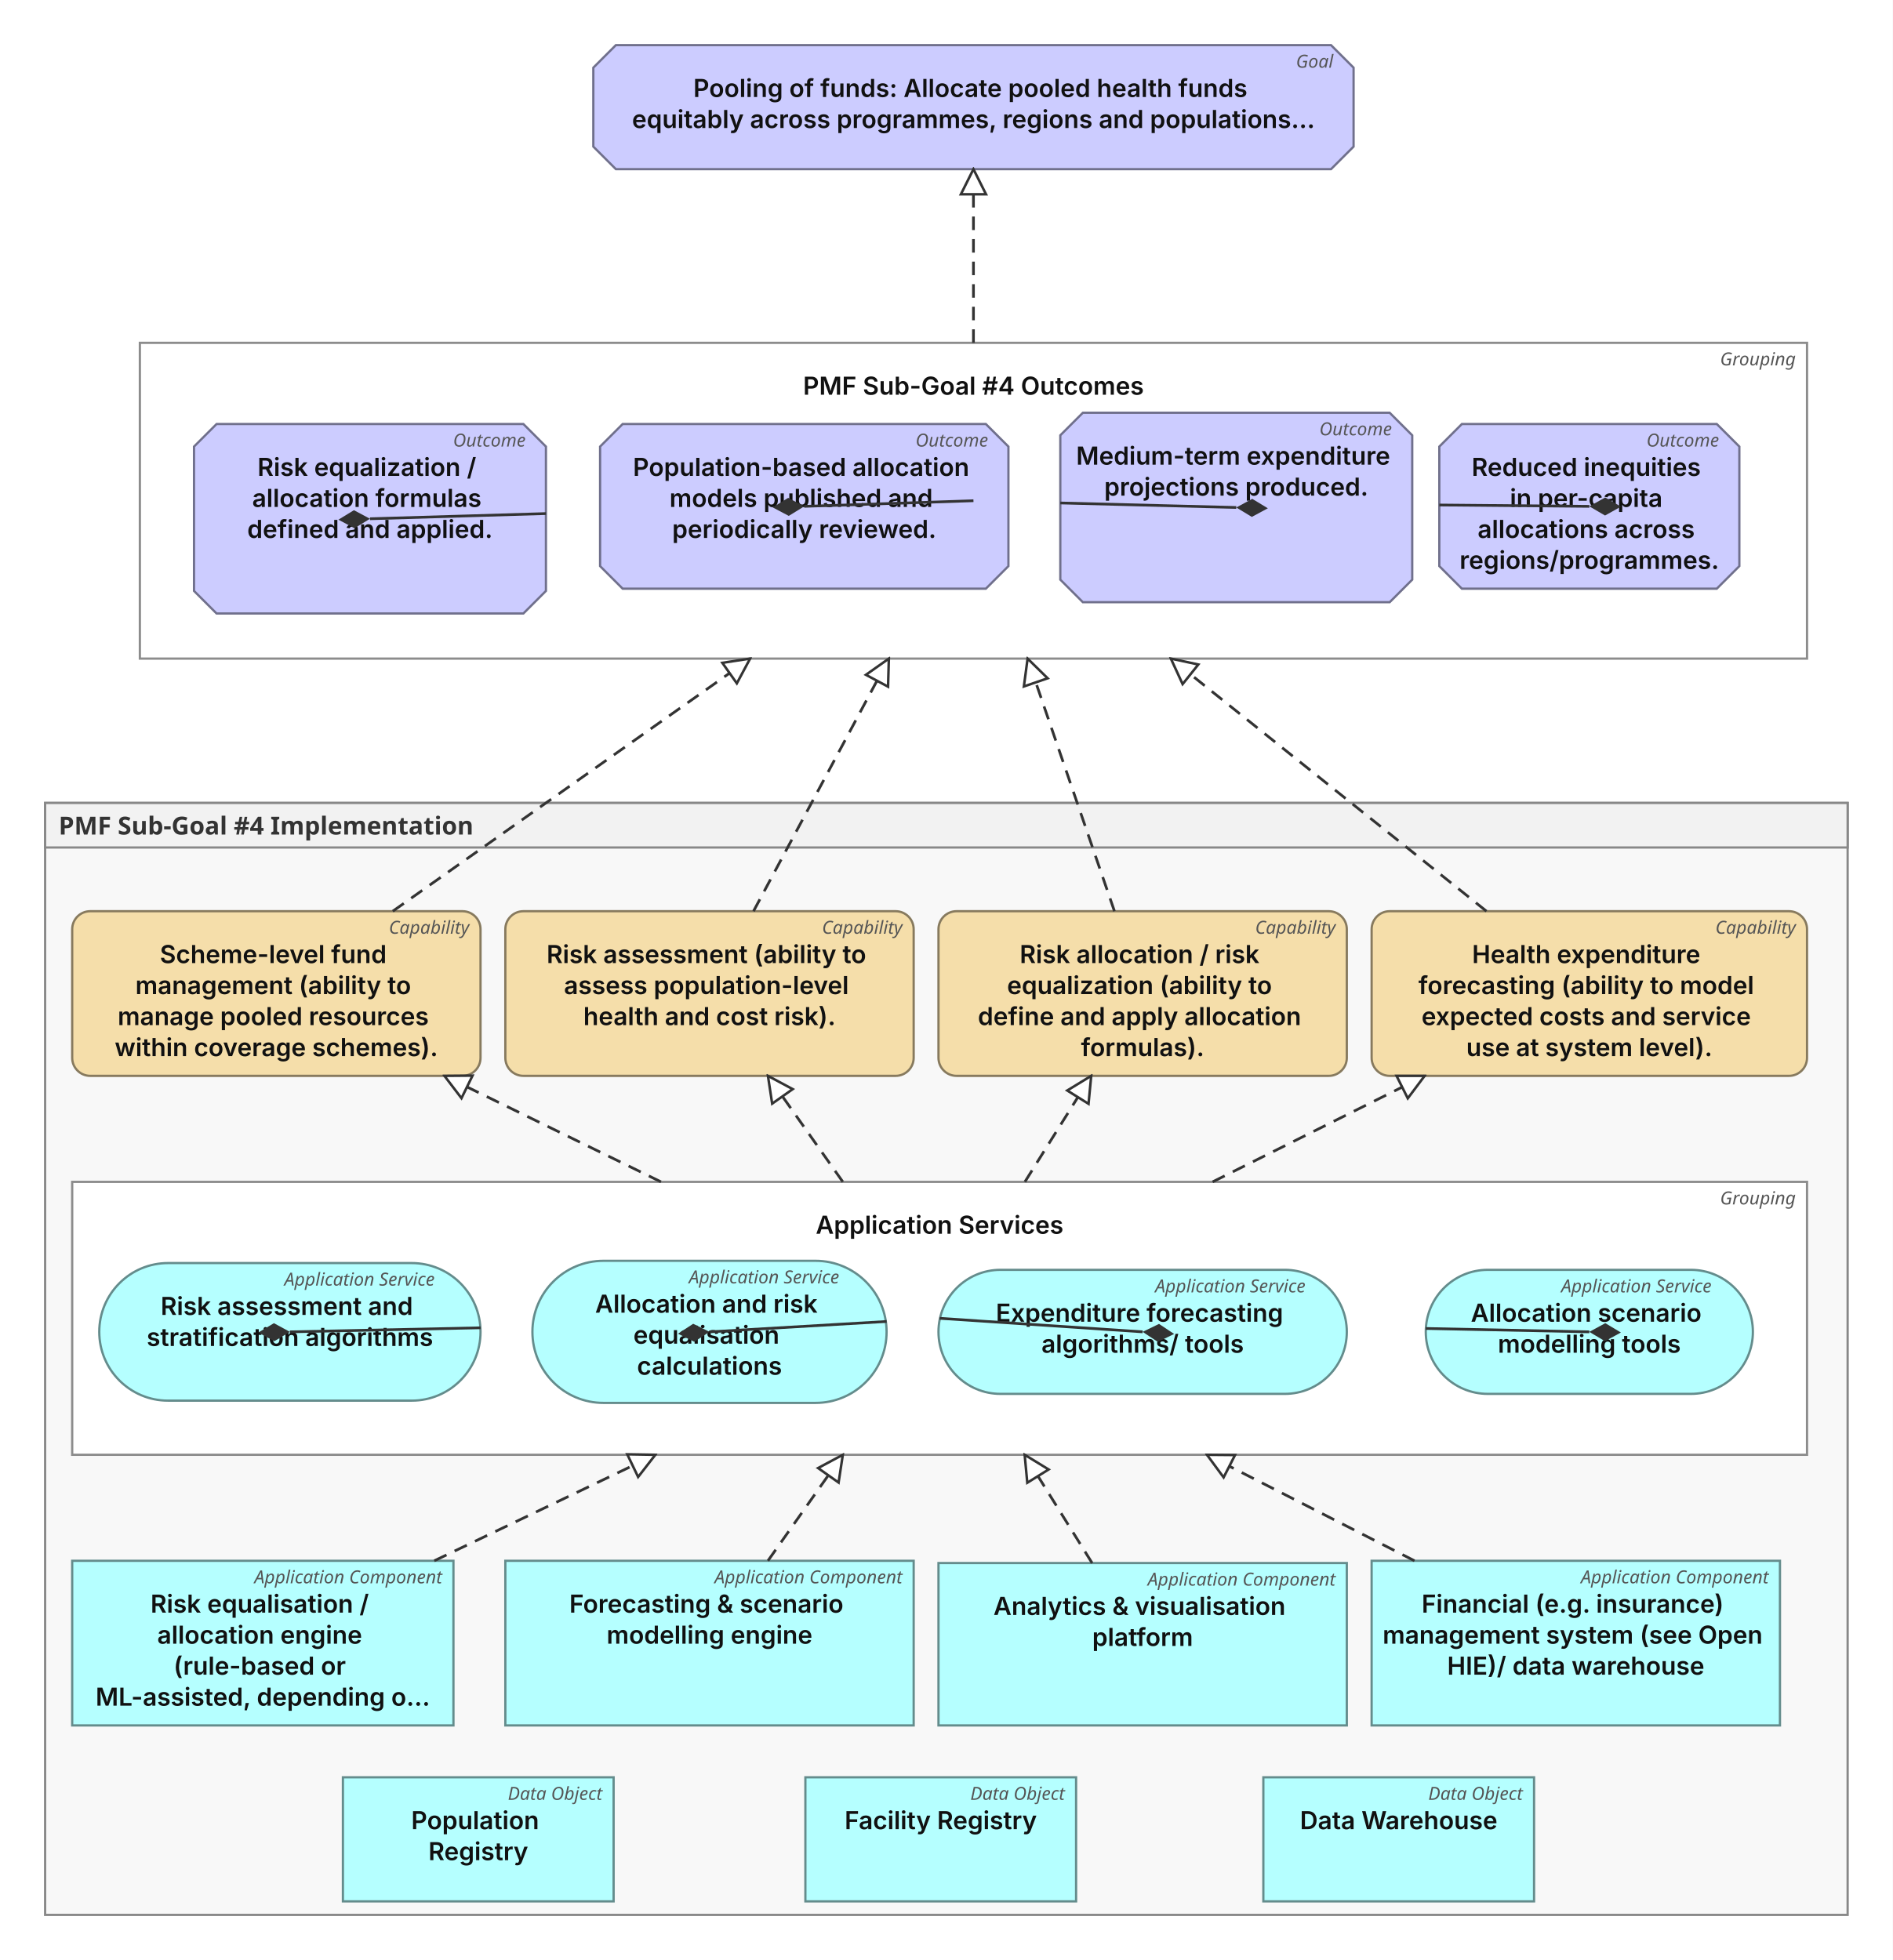
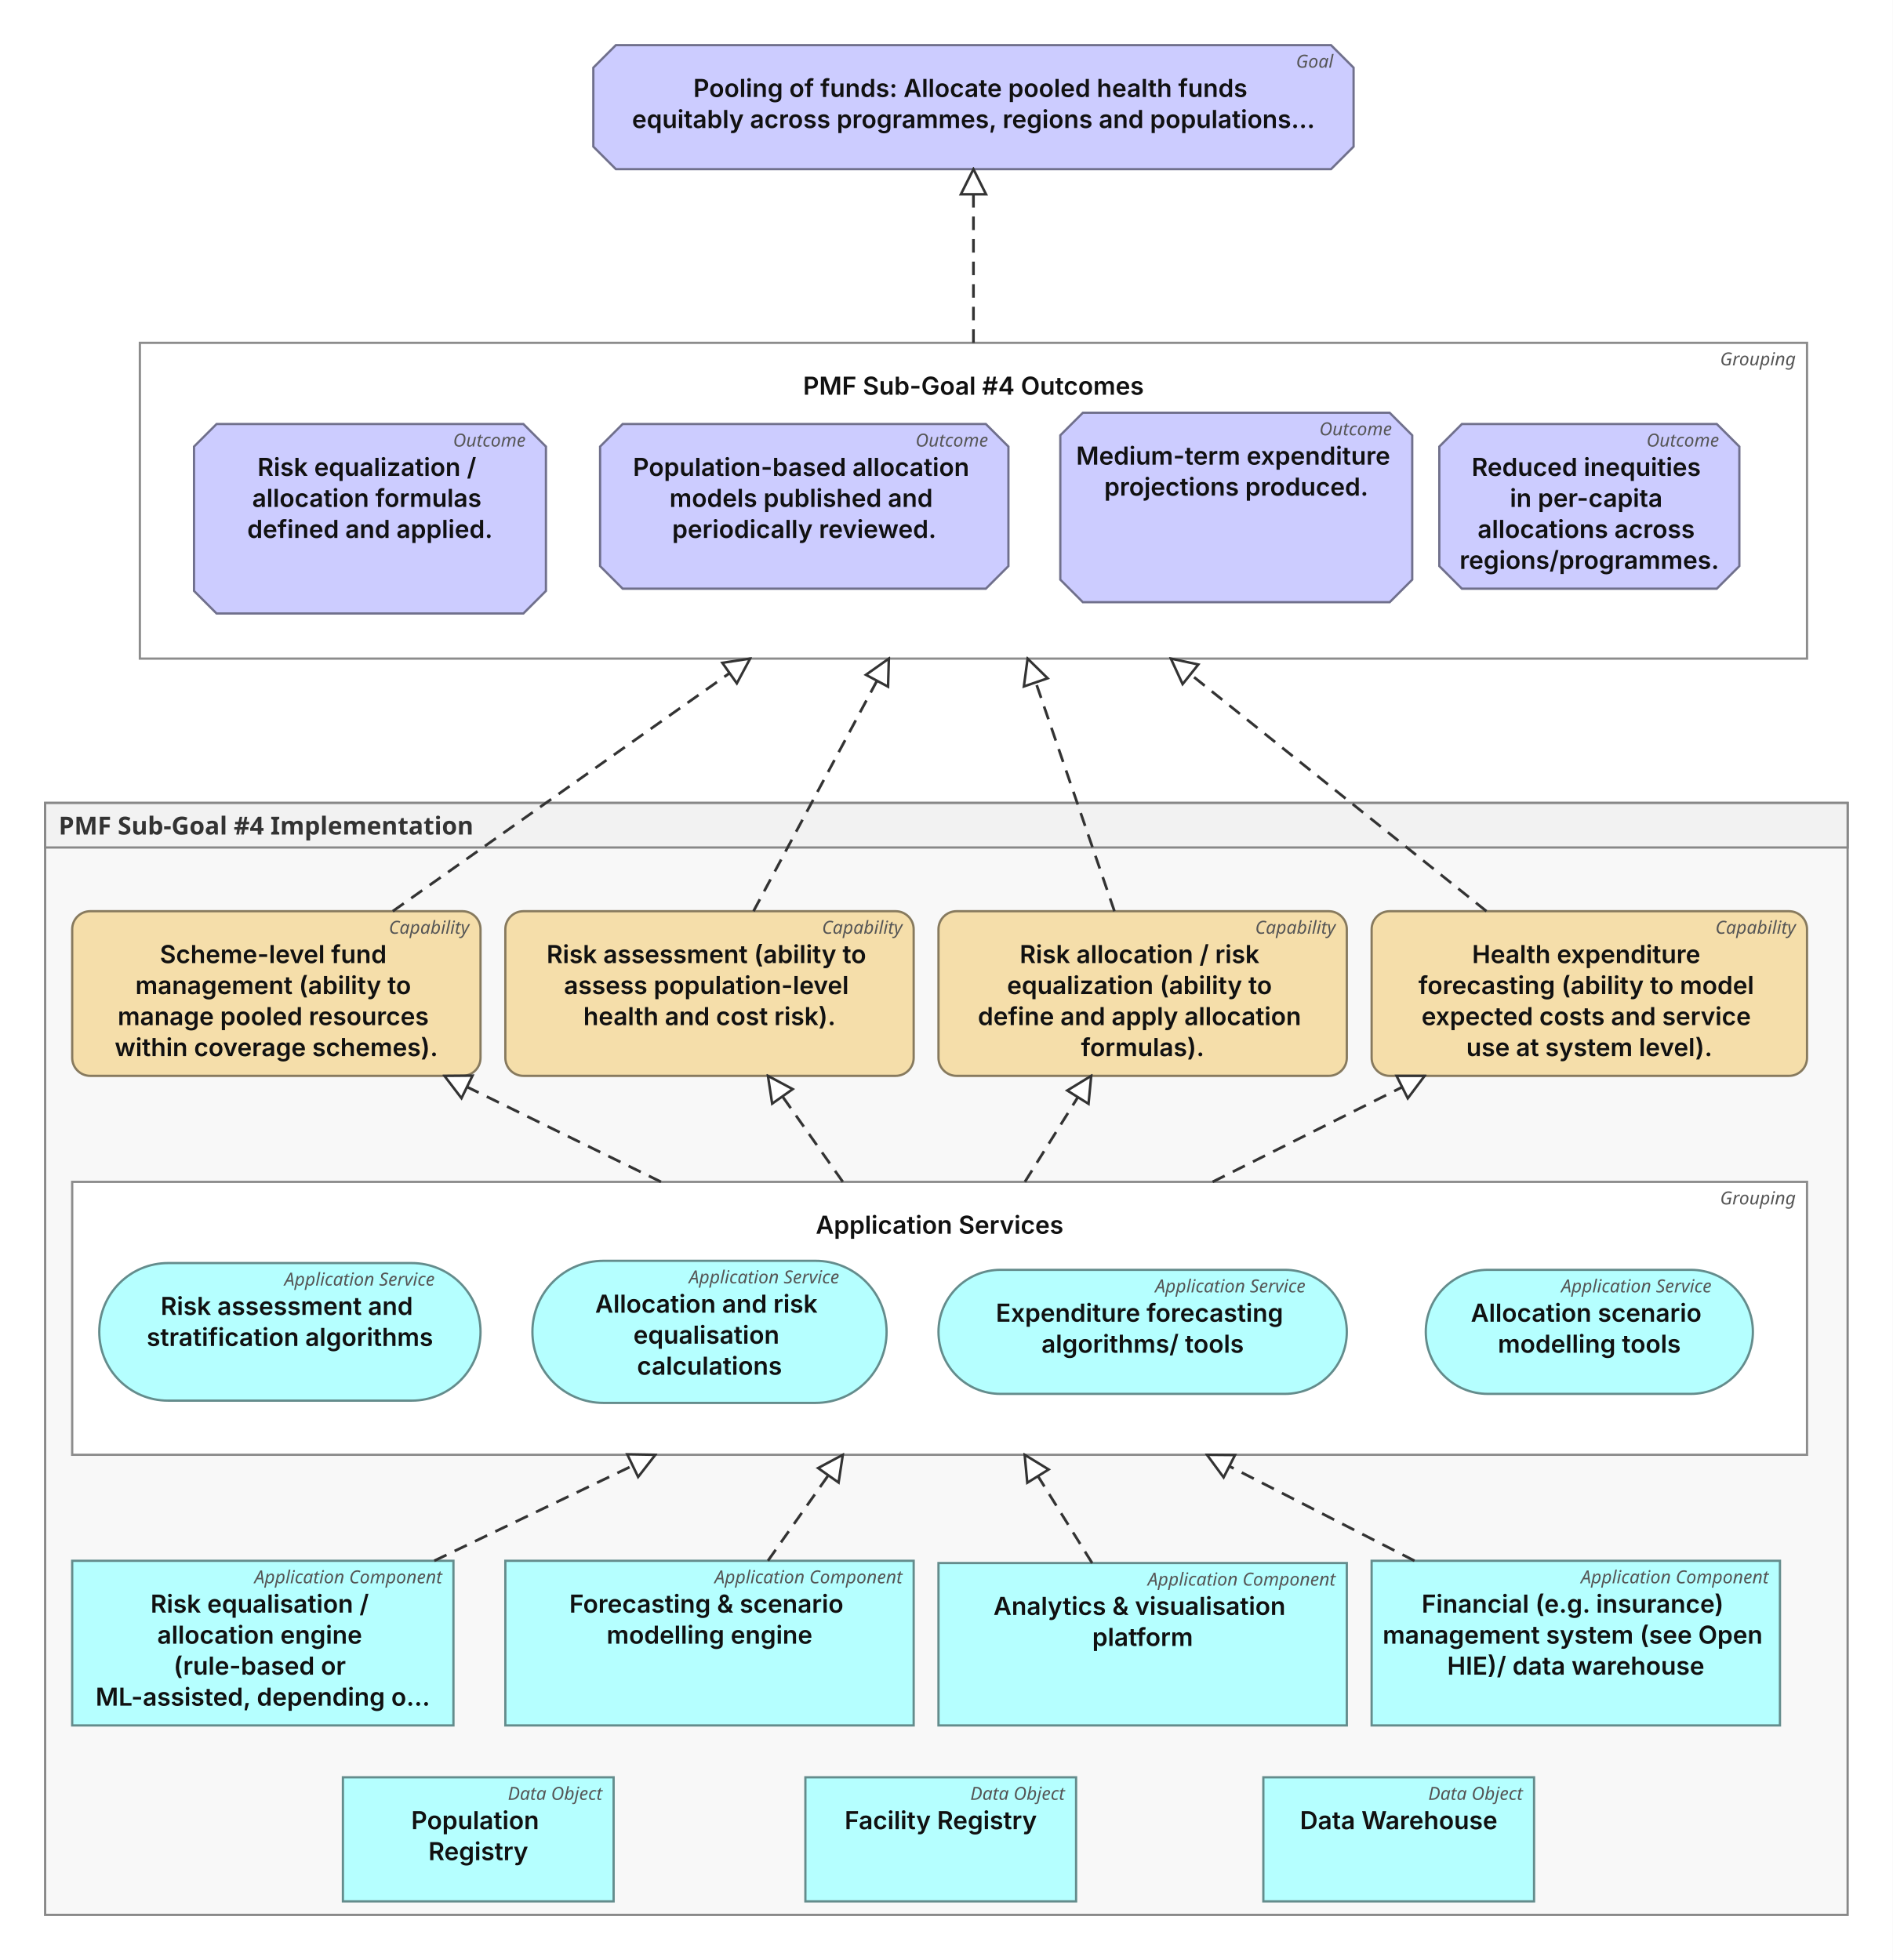
<svg xmlns="http://www.w3.org/2000/svg" viewBox="43 48 839 869" width="839" height="869" role="img" aria-labelledby="av-title">
  <style>
.av-name{font:600 11px system-ui,-apple-system,"Segoe UI",sans-serif;fill:#111}
.av-type{font:italic 8px system-ui,sans-serif;fill:#555}
.av-group{font:600 11px system-ui,sans-serif;fill:#333}
.av-note{font:10px system-ui,sans-serif;fill:#222}
.av-rel{font:9px system-ui,sans-serif;fill:#333;paint-order:stroke;stroke:#fff;stroke-width:3px}
a:hover rect,a:hover polygon,a:focus rect,a:focus polygon{stroke:#06c;stroke-width:2.5}
</style>
  <defs>
    <marker id="arrow-open" viewBox="0 0 12 12" refX="11" refY="6" markerWidth="11" markerHeight="11" orient="auto-start-reverse" markerUnits="userSpaceOnUse">
      <path d="M1 1 L11 6 L1 11" fill="none" stroke="#333" stroke-width="1.3" />
    </marker>
    <marker id="arrow-filled" viewBox="0 0 12 12" refX="11" refY="6" markerWidth="11" markerHeight="11" orient="auto-start-reverse" markerUnits="userSpaceOnUse">
      <path d="M1 1 L11 6 L1 11 Z" fill="#333" />
    </marker>
    <marker id="arrow-small" viewBox="0 0 10 10" refX="9" refY="5" markerWidth="8" markerHeight="8" orient="auto-start-reverse" markerUnits="userSpaceOnUse">
      <path d="M1 1 L9 5 L1 9" fill="none" stroke="#333" stroke-width="1.2" />
    </marker>
    <marker id="triangle-hollow" viewBox="0 0 14 14" refX="13" refY="7" markerWidth="13" markerHeight="13" orient="auto-start-reverse" markerUnits="userSpaceOnUse">
      <path d="M1 1 L13 7 L1 13 Z" fill="#fff" stroke="#333" stroke-width="1.2" />
    </marker>
    <marker id="diamond-filled" viewBox="0 0 16 10" refX="1" refY="5" markerWidth="16" markerHeight="10" orient="auto-start-reverse" markerUnits="userSpaceOnUse">
      <path d="M1 5 L8 1 L15 5 L8 9 Z" fill="#333" />
    </marker>
    <marker id="diamond-hollow" viewBox="0 0 16 10" refX="1" refY="5" markerWidth="16" markerHeight="10" orient="auto-start-reverse" markerUnits="userSpaceOnUse">
      <path d="M1 5 L8 1 L15 5 L8 9 Z" fill="#fff" stroke="#333" stroke-width="1.2" />
    </marker>
    <marker id="dot" viewBox="0 0 8 8" refX="4" refY="4" markerWidth="7" markerHeight="7" orient="auto" markerUnits="userSpaceOnUse">
      <circle cx="4" cy="4" r="3.2" fill="#333" />
    </marker>
    <pattern id="missing" width="8" height="8" patternUnits="userSpaceOnUse" patternTransform="rotate(45)">
      <rect width="8" height="8" fill="#fff" />
      <line x1="0" y1="0" x2="0" y2="8" stroke="#d33" stroke-width="2" />
    </pattern>
  </defs>
  <rect x="43" y="48" width="839" height="869" fill="#fff" />
  <a href="../../../en/dpi-h-ra/archimate/0.2.0-draft.2/elements/id-1454642641de49a8bbe34a20c6aee515/" target="_top">
    <polygon points="316,68 633,68 643,78 643,113 633,123 316,123 306,113 306,78" fill="#ccccff" stroke="#70708c" stroke-width="1" />
    <text class="av-type" x="634" y="78" text-anchor="end">Goal</text>
    <text class="av-name" x="474.5" y="91" text-anchor="middle">
      <tspan x="474.5" dy="0">Pooling of funds: Allocate pooled health funds</tspan>
      <tspan x="474.5" dy="13.75">equitably across programmes, regions and populations…</tspan>
    </text>
  </a>
  <a href="../../../en/dpi-h-ra/archimate/0.2.0-draft.2/elements/id-e49f398387c64a03b5849d289ca059c0/" target="_top">
    <rect x="105" y="200" width="739" height="140" fill="#ffffff" stroke="#8c8c8c" stroke-width="1" />
    <text class="av-type" x="839" y="210" text-anchor="end">Grouping</text>
    <text class="av-name" x="474.5" y="223" text-anchor="middle">
      <tspan x="474.5" dy="0">PMF Sub-Goal #4 Outcomes</tspan>
    </text>
  </a>
  <a href="../../../en/dpi-h-ra/archimate/0.2.0-draft.2/elements/id-7e5fa72927be45aa8eb97afb3b096ff2/" target="_top">
    <polygon points="319,236 480,236 490,246 490,299 480,309 319,309 309,299 309,246" fill="#ccccff" stroke="#70708c" stroke-width="1" />
    <text class="av-type" x="481" y="246" text-anchor="end">Outcome</text>
    <text class="av-name" x="399.5" y="259" text-anchor="middle">
      <tspan x="399.5" dy="0">Population-based allocation</tspan>
      <tspan x="399.5" dy="13.75">models published and</tspan>
      <tspan x="399.5" dy="13.75">periodically reviewed.</tspan>
    </text>
  </a>
  <a href="../../../en/dpi-h-ra/archimate/0.2.0-draft.2/elements/id-5a2fb03528534023a1b646cc16de609f/" target="_top">
    <polygon points="691,236 804,236 814,246 814,299 804,309 691,309 681,299 681,246" fill="#ccccff" stroke="#70708c" stroke-width="1" />
    <text class="av-type" x="805" y="246" text-anchor="end">Outcome</text>
    <text class="av-name" x="747.5" y="259" text-anchor="middle">
      <tspan x="747.5" dy="0">Reduced inequities</tspan>
      <tspan x="747.5" dy="13.75">in per-capita</tspan>
      <tspan x="747.5" dy="13.75">allocations across</tspan>
      <tspan x="747.5" dy="13.75">regions/programmes.</tspan>
    </text>
  </a>
  <a href="../../../en/dpi-h-ra/archimate/0.2.0-draft.2/elements/id-0e72f62ba23e4850881657e1d940212b/" target="_top">
    <polygon points="523,231 659,231 669,241 669,305 659,315 523,315 513,305 513,241" fill="#ccccff" stroke="#70708c" stroke-width="1" />
    <text class="av-type" x="660" y="241" text-anchor="end">Outcome</text>
    <text class="av-name" x="591" y="254" text-anchor="middle">
      <tspan x="591" dy="0">Medium-term expenditure</tspan>
      <tspan x="591" dy="13.75">projections produced.</tspan>
    </text>
  </a>
  <a href="../../../en/dpi-h-ra/archimate/0.2.0-draft.2/elements/id-17f0263db79549a89f7d7a27a35c2150/" target="_top">
    <polygon points="139,236 275,236 285,246 285,310 275,320 139,320 129,310 129,246" fill="#ccccff" stroke="#70708c" stroke-width="1" />
    <text class="av-type" x="276" y="246" text-anchor="end">Outcome</text>
    <text class="av-name" x="207" y="259" text-anchor="middle">
      <tspan x="207" dy="0">Risk equalization /</tspan>
      <tspan x="207" dy="13.75">allocation formulas</tspan>
      <tspan x="207" dy="13.75">defined and applied.</tspan>
    </text>
  </a>
  <g class="av-g">
    <rect x="63" y="404" width="799" height="493" fill="#f2f2f2" fill-opacity=".55" stroke="#888" />
    <rect x="63" y="404" width="799" height="19.75" fill="#f2f2f2" stroke="#888" />
    <text class="av-group" x="69" y="418">PMF Sub-Goal #4 Implementation</text>
  </g>
  <a href="../../../en/dpi-h-ra/archimate/0.2.0-draft.2/elements/id-85244140da8f4d27b66e2b3a785444b5/" target="_top">
    <rect x="75" y="452" width="181" height="73" rx="8" fill="#f5deaa" stroke="#877a5e" stroke-width="1" />
    <text class="av-type" x="251" y="462" text-anchor="end">Capability</text>
    <text class="av-name" x="165.5" y="475" text-anchor="middle">
      <tspan x="165.5" dy="0">Scheme-level fund</tspan>
      <tspan x="165.5" dy="13.75">management (ability to</tspan>
      <tspan x="165.5" dy="13.75">manage pooled resources</tspan>
      <tspan x="165.5" dy="13.75">within coverage schemes).</tspan>
    </text>
  </a>
  <a href="../../../en/dpi-h-ra/archimate/0.2.0-draft.2/elements/id-529522cd954d48b98d70efe073c32ec0/" target="_top">
    <rect x="267" y="452" width="181" height="73" rx="8" fill="#f5deaa" stroke="#877a5e" stroke-width="1" />
    <text class="av-type" x="443" y="462" text-anchor="end">Capability</text>
    <text class="av-name" x="357.5" y="475" text-anchor="middle">
      <tspan x="357.5" dy="0">Risk assessment (ability to</tspan>
      <tspan x="357.5" dy="13.75">assess population-level</tspan>
      <tspan x="357.5" dy="13.75">health and cost risk).</tspan>
    </text>
  </a>
  <a href="../../../en/dpi-h-ra/archimate/0.2.0-draft.2/elements/id-553a7afe81e6436ebc1c87e1ad048521/" target="_top">
    <rect x="459" y="452" width="181" height="73" rx="8" fill="#f5deaa" stroke="#877a5e" stroke-width="1" />
    <text class="av-type" x="635" y="462" text-anchor="end">Capability</text>
    <text class="av-name" x="549.5" y="475" text-anchor="middle">
      <tspan x="549.5" dy="0">Risk allocation / risk</tspan>
      <tspan x="549.5" dy="13.75">equalization (ability to</tspan>
      <tspan x="549.5" dy="13.75">define and apply allocation</tspan>
      <tspan x="549.5" dy="13.75">formulas).</tspan>
    </text>
  </a>
  <a href="../../../en/dpi-h-ra/archimate/0.2.0-draft.2/elements/id-37dfffabb3394ce9b288f8bddd033638/" target="_top">
    <rect x="651" y="452" width="193" height="73" rx="8" fill="#f5deaa" stroke="#877a5e" stroke-width="1" />
    <text class="av-type" x="839" y="462" text-anchor="end">Capability</text>
    <text class="av-name" x="747.5" y="475" text-anchor="middle">
      <tspan x="747.5" dy="0">Health expenditure</tspan>
      <tspan x="747.5" dy="13.75">forecasting (ability to model</tspan>
      <tspan x="747.5" dy="13.75">expected costs and service</tspan>
      <tspan x="747.5" dy="13.75">use at system level).</tspan>
    </text>
  </a>
  <a href="../../../en/dpi-h-ra/archimate/0.2.0-draft.2/elements/id-03bc3667319a448b99daf49e247f8a14/" target="_top">
    <rect x="75" y="572" width="769" height="121" fill="#ffffff" stroke="#8c8c8c" stroke-width="1" />
    <text class="av-type" x="839" y="582" text-anchor="end">Grouping</text>
    <text class="av-name" x="459.5" y="595" text-anchor="middle">
      <tspan x="459.5" dy="0">Application Services</tspan>
    </text>
  </a>
  <a href="../../../en/dpi-h-ra/archimate/0.2.0-draft.2/elements/id-43d71c6c14884a3994735ab1693854a8/" target="_top">
    <rect x="87" y="608" width="169" height="61" rx="30.5" fill="#b5ffff" stroke="#648c8c" stroke-width="1" />
    <text class="av-type" x="235.667" y="618" text-anchor="end">Application Service</text>
    <text class="av-name" x="171.5" y="631" text-anchor="middle">
      <tspan x="171.5" dy="0">Risk assessment and</tspan>
      <tspan x="171.5" dy="13.75">stratification algorithms</tspan>
    </text>
  </a>
  <a href="../../../en/dpi-h-ra/archimate/0.2.0-draft.2/elements/id-11d3e321c9ec4f89842cb08920637a77/" target="_top">
    <rect x="459" y="611" width="181" height="55" rx="27.5" fill="#b5ffff" stroke="#648c8c" stroke-width="1" />
    <text class="av-type" x="621.667" y="621" text-anchor="end">Application Service</text>
    <text class="av-name" x="549.5" y="634" text-anchor="middle">
      <tspan x="549.5" dy="0">Expenditure forecasting</tspan>
      <tspan x="549.5" dy="13.75">algorithms/ tools</tspan>
    </text>
  </a>
  <a href="../../../en/dpi-h-ra/archimate/0.2.0-draft.2/elements/id-a317b965f6ae4c6981a8776ca271b210/" target="_top">
    <rect x="279" y="607" width="157" height="63" rx="31.5" fill="#b5ffff" stroke="#648c8c" stroke-width="1" />
    <text class="av-type" x="415" y="617" text-anchor="end">Application Service</text>
    <text class="av-name" x="357.5" y="630" text-anchor="middle">
      <tspan x="357.5" dy="0">Allocation and risk</tspan>
      <tspan x="357.5" dy="13.75">equalisation</tspan>
      <tspan x="357.5" dy="13.75">calculations</tspan>
    </text>
  </a>
  <a href="../../../en/dpi-h-ra/archimate/0.2.0-draft.2/elements/id-da759fd91252446aa177ef1637de4ae5/" target="_top">
    <rect x="675" y="611" width="145" height="55" rx="27.5" fill="#b5ffff" stroke="#648c8c" stroke-width="1" />
    <text class="av-type" x="801.667" y="621" text-anchor="end">Application Service</text>
    <text class="av-name" x="747.5" y="634" text-anchor="middle">
      <tspan x="747.5" dy="0">Allocation scenario</tspan>
      <tspan x="747.5" dy="13.75">modelling tools</tspan>
    </text>
  </a>
  <a href="../../../en/dpi-h-ra/archimate/0.2.0-draft.2/elements/id-0273239a4fe34987938db365d07317e6/" target="_top">
    <rect x="75" y="740" width="169" height="73" fill="#b5ffff" stroke="#648c8c" stroke-width="1" />
    <text class="av-type" x="239" y="750" text-anchor="end">Application Component</text>
    <text class="av-name" x="159.5" y="763" text-anchor="middle">
      <tspan x="159.5" dy="0">Risk equalisation /</tspan>
      <tspan x="159.5" dy="13.75">allocation engine</tspan>
      <tspan x="159.5" dy="13.75">(rule-based or</tspan>
      <tspan x="159.5" dy="13.75">ML-assisted, depending o…</tspan>
    </text>
  </a>
  <a href="../../../en/dpi-h-ra/archimate/0.2.0-draft.2/elements/id-d61640fd92b848d5bcde06a08b30e84e/" target="_top">
    <rect x="267" y="740" width="181" height="73" fill="#b5ffff" stroke="#648c8c" stroke-width="1" />
    <text class="av-type" x="443" y="750" text-anchor="end">Application Component</text>
    <text class="av-name" x="357.5" y="763" text-anchor="middle">
      <tspan x="357.5" dy="0">Forecasting &amp; scenario</tspan>
      <tspan x="357.5" dy="13.75">modelling engine</tspan>
    </text>
  </a>
  <a href="../../../en/dpi-h-ra/archimate/0.2.0-draft.2/elements/id-4b1ab1e2f2714767aab7d2154d9fd539/" target="_top">
    <rect x="651" y="740" width="181" height="73" fill="#b5ffff" stroke="#648c8c" stroke-width="1" />
    <text class="av-type" x="827" y="750" text-anchor="end">Application Component</text>
    <text class="av-name" x="741.5" y="763" text-anchor="middle">
      <tspan x="741.5" dy="0">Financial (e.g. insurance)</tspan>
      <tspan x="741.5" dy="13.75">management system (see Open</tspan>
      <tspan x="741.5" dy="13.75">HIE)/ data warehouse</tspan>
    </text>
  </a>
  <a href="../../../en/dpi-h-ra/archimate/0.2.0-draft.2/elements/id-f52f11958250457caa547e6e7b5ccf50/" target="_top">
    <rect x="195" y="836" width="120" height="55" fill="#b5ffff" stroke="#648c8c" stroke-width="1" />
    <text class="av-type" x="310" y="846" text-anchor="end">Data Object</text>
    <text class="av-name" x="255" y="859" text-anchor="middle">
      <tspan x="255" dy="0">Population</tspan>
      <tspan x="255" dy="13.75">Registry</tspan>
    </text>
  </a>
  <a href="../../../en/dpi-h-ra/archimate/0.2.0-draft.2/elements/id-e68e31fb230947d09caab272cc2195fd/" target="_top">
    <rect x="603" y="836" width="120" height="55" fill="#b5ffff" stroke="#648c8c" stroke-width="1" />
    <text class="av-type" x="718" y="846" text-anchor="end">Data Object</text>
    <text class="av-name" x="663" y="859" text-anchor="middle">
      <tspan x="663" dy="0">Data Warehouse</tspan>
    </text>
  </a>
  <a href="../../../en/dpi-h-ra/archimate/0.2.0-draft.2/elements/id-43a55f3c82ea46778041732c91bec22c/" target="_top">
    <rect x="459" y="741" width="181" height="72" fill="#b5ffff" stroke="#648c8c" stroke-width="1" />
    <text class="av-type" x="635" y="751" text-anchor="end">Application Component</text>
    <text class="av-name" x="549.5" y="764" text-anchor="middle">
      <tspan x="549.5" dy="0">Analytics &amp; visualisation</tspan>
      <tspan x="549.5" dy="13.75">platform</tspan>
    </text>
  </a>
  <a href="../../../en/dpi-h-ra/archimate/0.2.0-draft.2/elements/id-60d2c9e1f10b488f9a579513e530b934/" target="_top">
    <rect x="400" y="836" width="120" height="55" fill="#b5ffff" stroke="#648c8c" stroke-width="1" />
    <text class="av-type" x="515" y="846" text-anchor="end">Data Object</text>
    <text class="av-name" x="460" y="859" text-anchor="middle">
      <tspan x="460" dy="0">Facility Registry</tspan>
    </text>
  </a>
-   <a href="../../../en/dpi-h-ra/archimate/0.2.0-draft.2/relationships/id-d5777bf88910465eb1aab16ca0c0fc07/" target="_top">
-     <path d="M399.5 272.5 L474.5 270" fill="none" stroke="#333" stroke-width="1.2" marker-start="url(#diamond-filled)" />
-     <path d="M399.5 272.5 L474.5 270" fill="none" stroke="transparent" stroke-width="8" />
-   </a>
-   <a href="../../../en/dpi-h-ra/archimate/0.2.0-draft.2/relationships/id-8f82177c0c5e4ec59a766be990474424/" target="_top">
-     <path d="M747.5 272.5 L681 271.9" fill="none" stroke="#333" stroke-width="1.2" marker-start="url(#diamond-filled)" />
-     <path d="M747.5 272.5 L681 271.9" fill="none" stroke="transparent" stroke-width="8" />
-   </a>
  <a href="../../../en/dpi-h-ra/archimate/0.2.0-draft.2/relationships/id-36363d34cebb490ab9098c0d6679b6c5/" target="_top">
    <path d="M474.5 200 L474.5 123" fill="none" stroke="#333" stroke-width="1.2" stroke-dasharray="6 4" marker-end="url(#triangle-hollow)" />
    <path d="M474.5 200 L474.5 123" fill="none" stroke="transparent" stroke-width="8" />
  </a>
-   <a href="../../../en/dpi-h-ra/archimate/0.2.0-draft.2/relationships/id-7dfddd0c09ea4eb3b44dd12fed371ee4/" target="_top">
-     <path d="M591 273 L513 271" fill="none" stroke="#333" stroke-width="1.2" marker-start="url(#diamond-filled)" />
-     <path d="M591 273 L513 271" fill="none" stroke="transparent" stroke-width="8" />
-   </a>
-   <a href="../../../en/dpi-h-ra/archimate/0.2.0-draft.2/relationships/id-4e373baab49640c8bb38c6e281b74fa7/" target="_top">
-     <path d="M207 278 L285 275.7" fill="none" stroke="#333" stroke-width="1.2" marker-start="url(#diamond-filled)" />
-     <path d="M207 278 L285 275.7" fill="none" stroke="transparent" stroke-width="8" />
-   </a>
  <a href="../../../en/dpi-h-ra/archimate/0.2.0-draft.2/relationships/id-8f2555d9ba174871811a0133e7578718/" target="_top">
    <path d="M217.1 452 L375.5 340" fill="none" stroke="#333" stroke-width="1.2" stroke-dasharray="6 4" marker-end="url(#triangle-hollow)" />
    <path d="M217.1 452 L375.5 340" fill="none" stroke="transparent" stroke-width="8" />
  </a>
  <a href="../../../en/dpi-h-ra/archimate/0.2.0-draft.2/relationships/id-4ab82245f5194833b85531847552e369/" target="_top">
    <path d="M377 452 L437 340" fill="none" stroke="#333" stroke-width="1.2" stroke-dasharray="6 4" marker-end="url(#triangle-hollow)" />
    <path d="M377 452 L437 340" fill="none" stroke="transparent" stroke-width="8" />
  </a>
  <a href="../../../en/dpi-h-ra/archimate/0.2.0-draft.2/relationships/id-81e1ef653fea4529835684c543b8be2e/" target="_top">
    <path d="M537 452 L498.5 340" fill="none" stroke="#333" stroke-width="1.2" stroke-dasharray="6 4" marker-end="url(#triangle-hollow)" />
    <path d="M537 452 L498.5 340" fill="none" stroke="transparent" stroke-width="8" />
  </a>
  <a href="../../../en/dpi-h-ra/archimate/0.2.0-draft.2/relationships/id-5acc93f40e094017a8004996ab93398a/" target="_top">
    <path d="M701.9 452 L562 340" fill="none" stroke="#333" stroke-width="1.2" stroke-dasharray="6 4" marker-end="url(#triangle-hollow)" />
    <path d="M701.9 452 L562 340" fill="none" stroke="transparent" stroke-width="8" />
  </a>
  <a href="../../../en/dpi-h-ra/archimate/0.2.0-draft.2/relationships/id-400c74b41f5a44c59814e8de65aa3ffe/" target="_top">
    <path d="M580.5 572 L674.5 525" fill="none" stroke="#333" stroke-width="1.2" stroke-dasharray="6 4" marker-end="url(#triangle-hollow)" />
    <path d="M580.5 572 L674.5 525" fill="none" stroke="transparent" stroke-width="8" />
  </a>
-   <a href="../../../en/dpi-h-ra/archimate/0.2.0-draft.2/relationships/id-e4a70e12163e419ba74ed2c1b39c7c6b/" target="_top">
-     <path d="M549.5 638.5 L459.5 632.5" fill="none" stroke="#333" stroke-width="1.2" marker-start="url(#diamond-filled)" />
-     <path d="M549.5 638.5 L459.5 632.5" fill="none" stroke="transparent" stroke-width="8" />
-   </a>
  <a href="../../../en/dpi-h-ra/archimate/0.2.0-draft.2/relationships/id-58b531b344b14777b4f817494e66e2c5/" target="_top">
    <path d="M497.3 572 L526.7 525" fill="none" stroke="#333" stroke-width="1.2" stroke-dasharray="6 4" marker-end="url(#triangle-hollow)" />
    <path d="M497.3 572 L526.7 525" fill="none" stroke="transparent" stroke-width="8" />
  </a>
  <a href="../../../en/dpi-h-ra/archimate/0.2.0-draft.2/relationships/id-f2ad7317cd0c4a5ab645e8916046645d/" target="_top">
    <path d="M336 572 L240 525" fill="none" stroke="#333" stroke-width="1.2" stroke-dasharray="6 4" marker-end="url(#triangle-hollow)" />
    <path d="M336 572 L240 525" fill="none" stroke="transparent" stroke-width="8" />
  </a>
  <a href="../../../en/dpi-h-ra/archimate/0.2.0-draft.2/relationships/id-9917d499f6c8436399146433408c066f/" target="_top">
    <path d="M416.6 572 L383.4 525" fill="none" stroke="#333" stroke-width="1.2" stroke-dasharray="6 4" marker-end="url(#triangle-hollow)" />
    <path d="M416.6 572 L383.4 525" fill="none" stroke="transparent" stroke-width="8" />
  </a>
-   <a href="../../../en/dpi-h-ra/archimate/0.2.0-draft.2/relationships/id-32fa21846b9e4aa8b99b79c6e76b2528/" target="_top">
-     <path d="M171.5 638.5 L256 636.7" fill="none" stroke="#333" stroke-width="1.2" marker-start="url(#diamond-filled)" />
-     <path d="M171.5 638.5 L256 636.7" fill="none" stroke="transparent" stroke-width="8" />
-   </a>
-   <a href="../../../en/dpi-h-ra/archimate/0.2.0-draft.2/relationships/id-432219b72a7347c49fa444572450034f/" target="_top">
-     <path d="M357.5 638.5 L436 633.9" fill="none" stroke="#333" stroke-width="1.2" marker-start="url(#diamond-filled)" />
-     <path d="M357.5 638.5 L436 633.9" fill="none" stroke="transparent" stroke-width="8" />
-   </a>
-   <a href="../../../en/dpi-h-ra/archimate/0.2.0-draft.2/relationships/id-e8af4bbd4faf47b7babd07b350e78736/" target="_top">
-     <path d="M747.5 638.5 L675 637" fill="none" stroke="#333" stroke-width="1.2" marker-start="url(#diamond-filled)" />
-     <path d="M747.5 638.5 L675 637" fill="none" stroke="transparent" stroke-width="8" />
-   </a>
  <a href="../../../en/dpi-h-ra/archimate/0.2.0-draft.2/relationships/id-96d9c0eea3044e28a466d819eda6c313/" target="_top">
    <path d="M235.5 740 L333.5 693" fill="none" stroke="#333" stroke-width="1.2" stroke-dasharray="6 4" marker-end="url(#triangle-hollow)" />
    <path d="M235.5 740 L333.5 693" fill="none" stroke="transparent" stroke-width="8" />
  </a>
  <a href="../../../en/dpi-h-ra/archimate/0.2.0-draft.2/relationships/id-06c31fbcbe7f44569c879e1f76a7eed3/" target="_top">
    <path d="M383.4 740 L416.6 693" fill="none" stroke="#333" stroke-width="1.2" stroke-dasharray="6 4" marker-end="url(#triangle-hollow)" />
    <path d="M383.4 740 L416.6 693" fill="none" stroke="transparent" stroke-width="8" />
  </a>
  <a href="../../../en/dpi-h-ra/archimate/0.2.0-draft.2/relationships/id-40d440747d9d40c1aca0f11293533c11/" target="_top">
    <path d="M670 740 L578 693" fill="none" stroke="#333" stroke-width="1.2" stroke-dasharray="6 4" marker-end="url(#triangle-hollow)" />
    <path d="M670 740 L578 693" fill="none" stroke="transparent" stroke-width="8" />
  </a>
  <a href="../../../en/dpi-h-ra/archimate/0.2.0-draft.2/relationships/id-4c386341fa6d4816974313d3782fedeb/" target="_top">
    <path d="M527.1 741 L497.2 693" fill="none" stroke="#333" stroke-width="1.2" stroke-dasharray="6 4" marker-end="url(#triangle-hollow)" />
    <path d="M527.1 741 L497.2 693" fill="none" stroke="transparent" stroke-width="8" />
  </a>
</svg>
